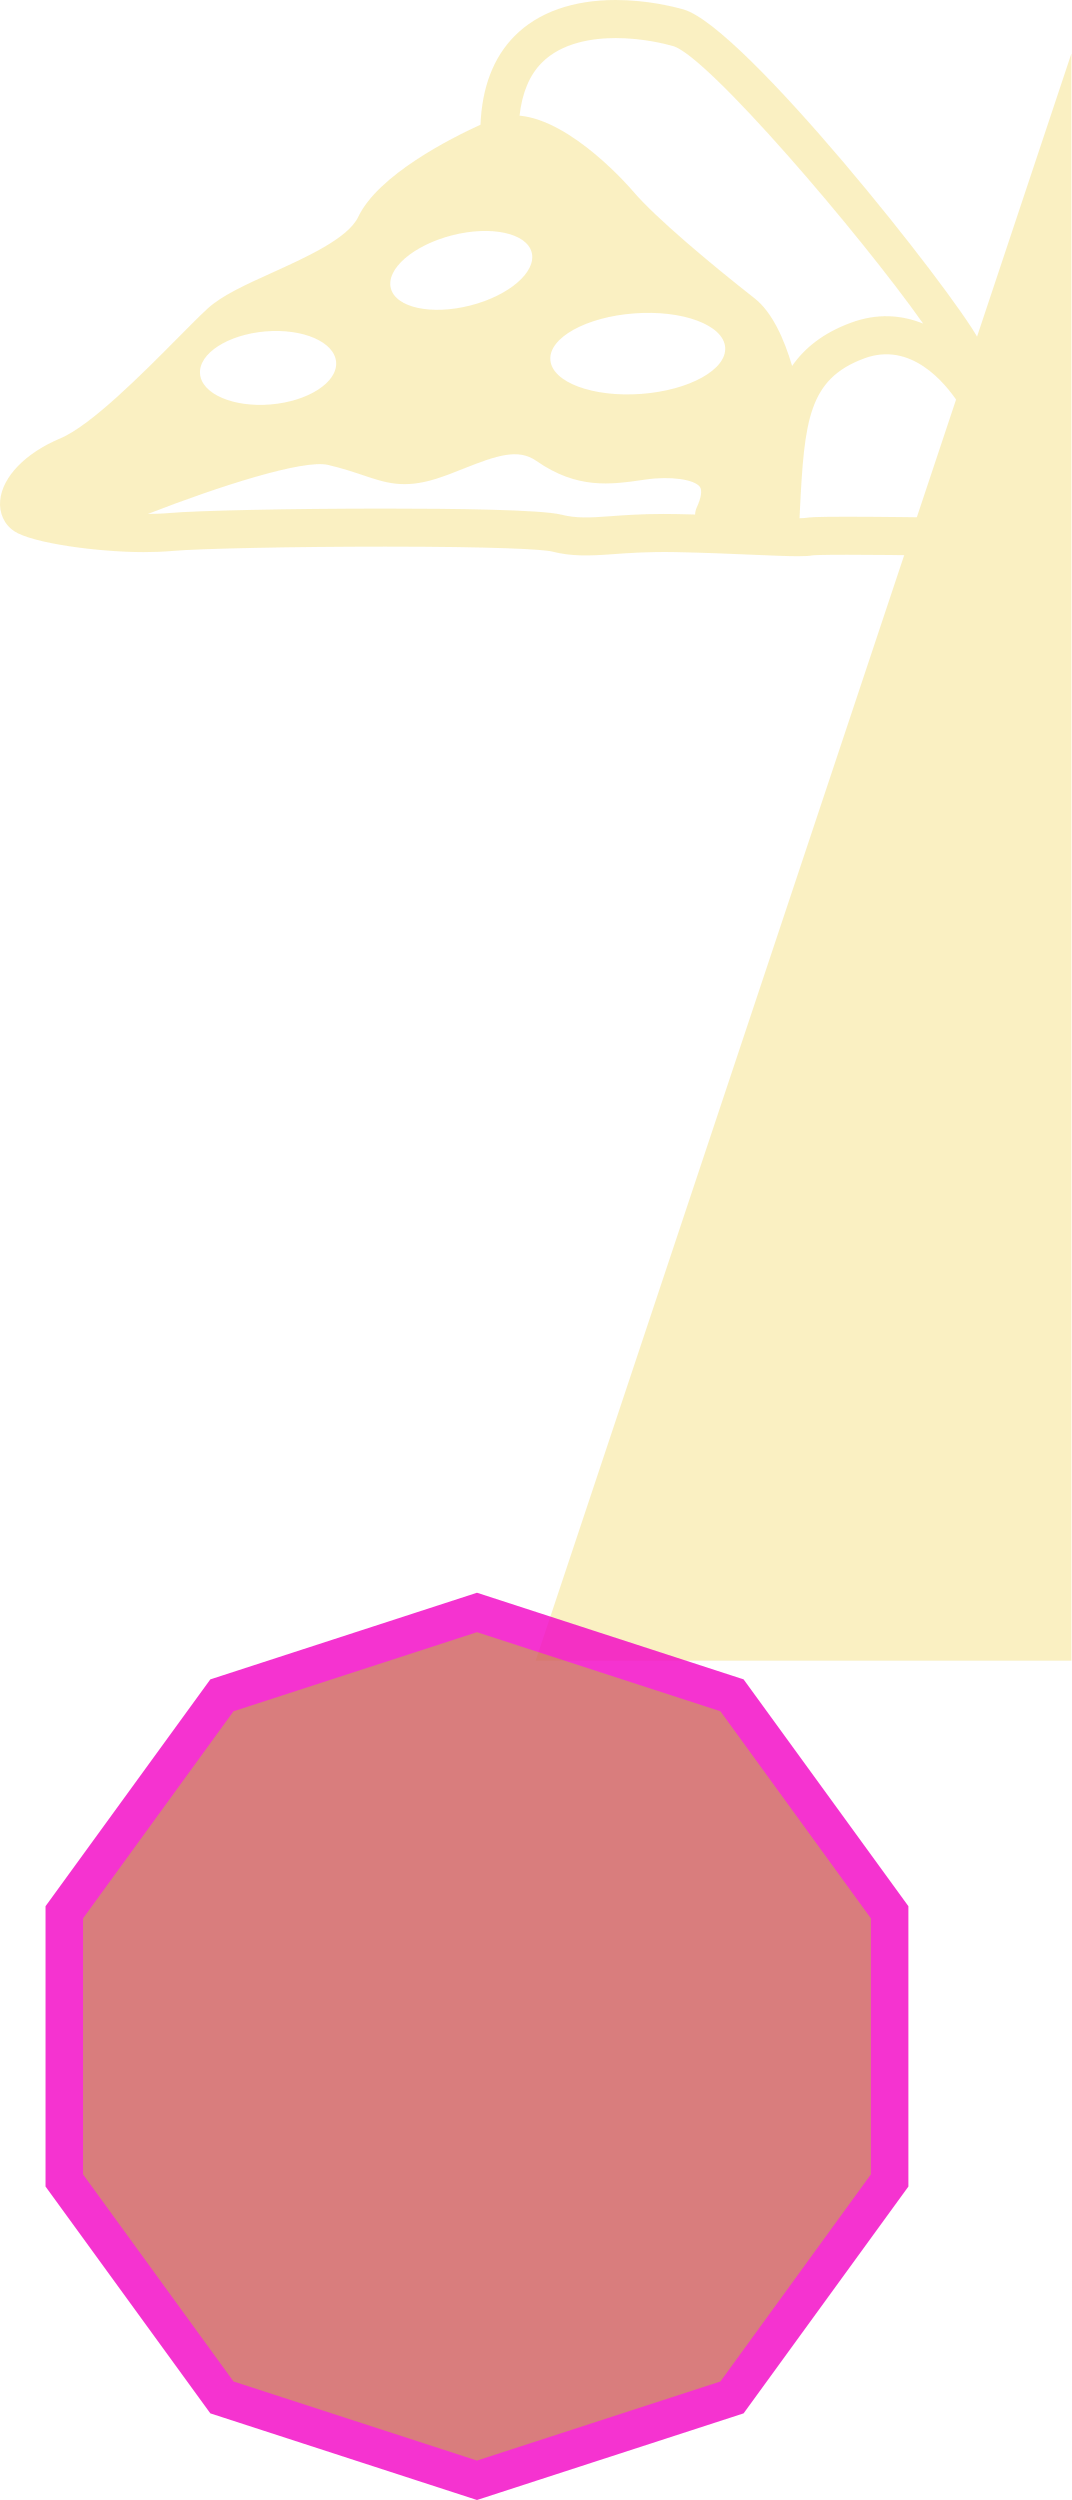
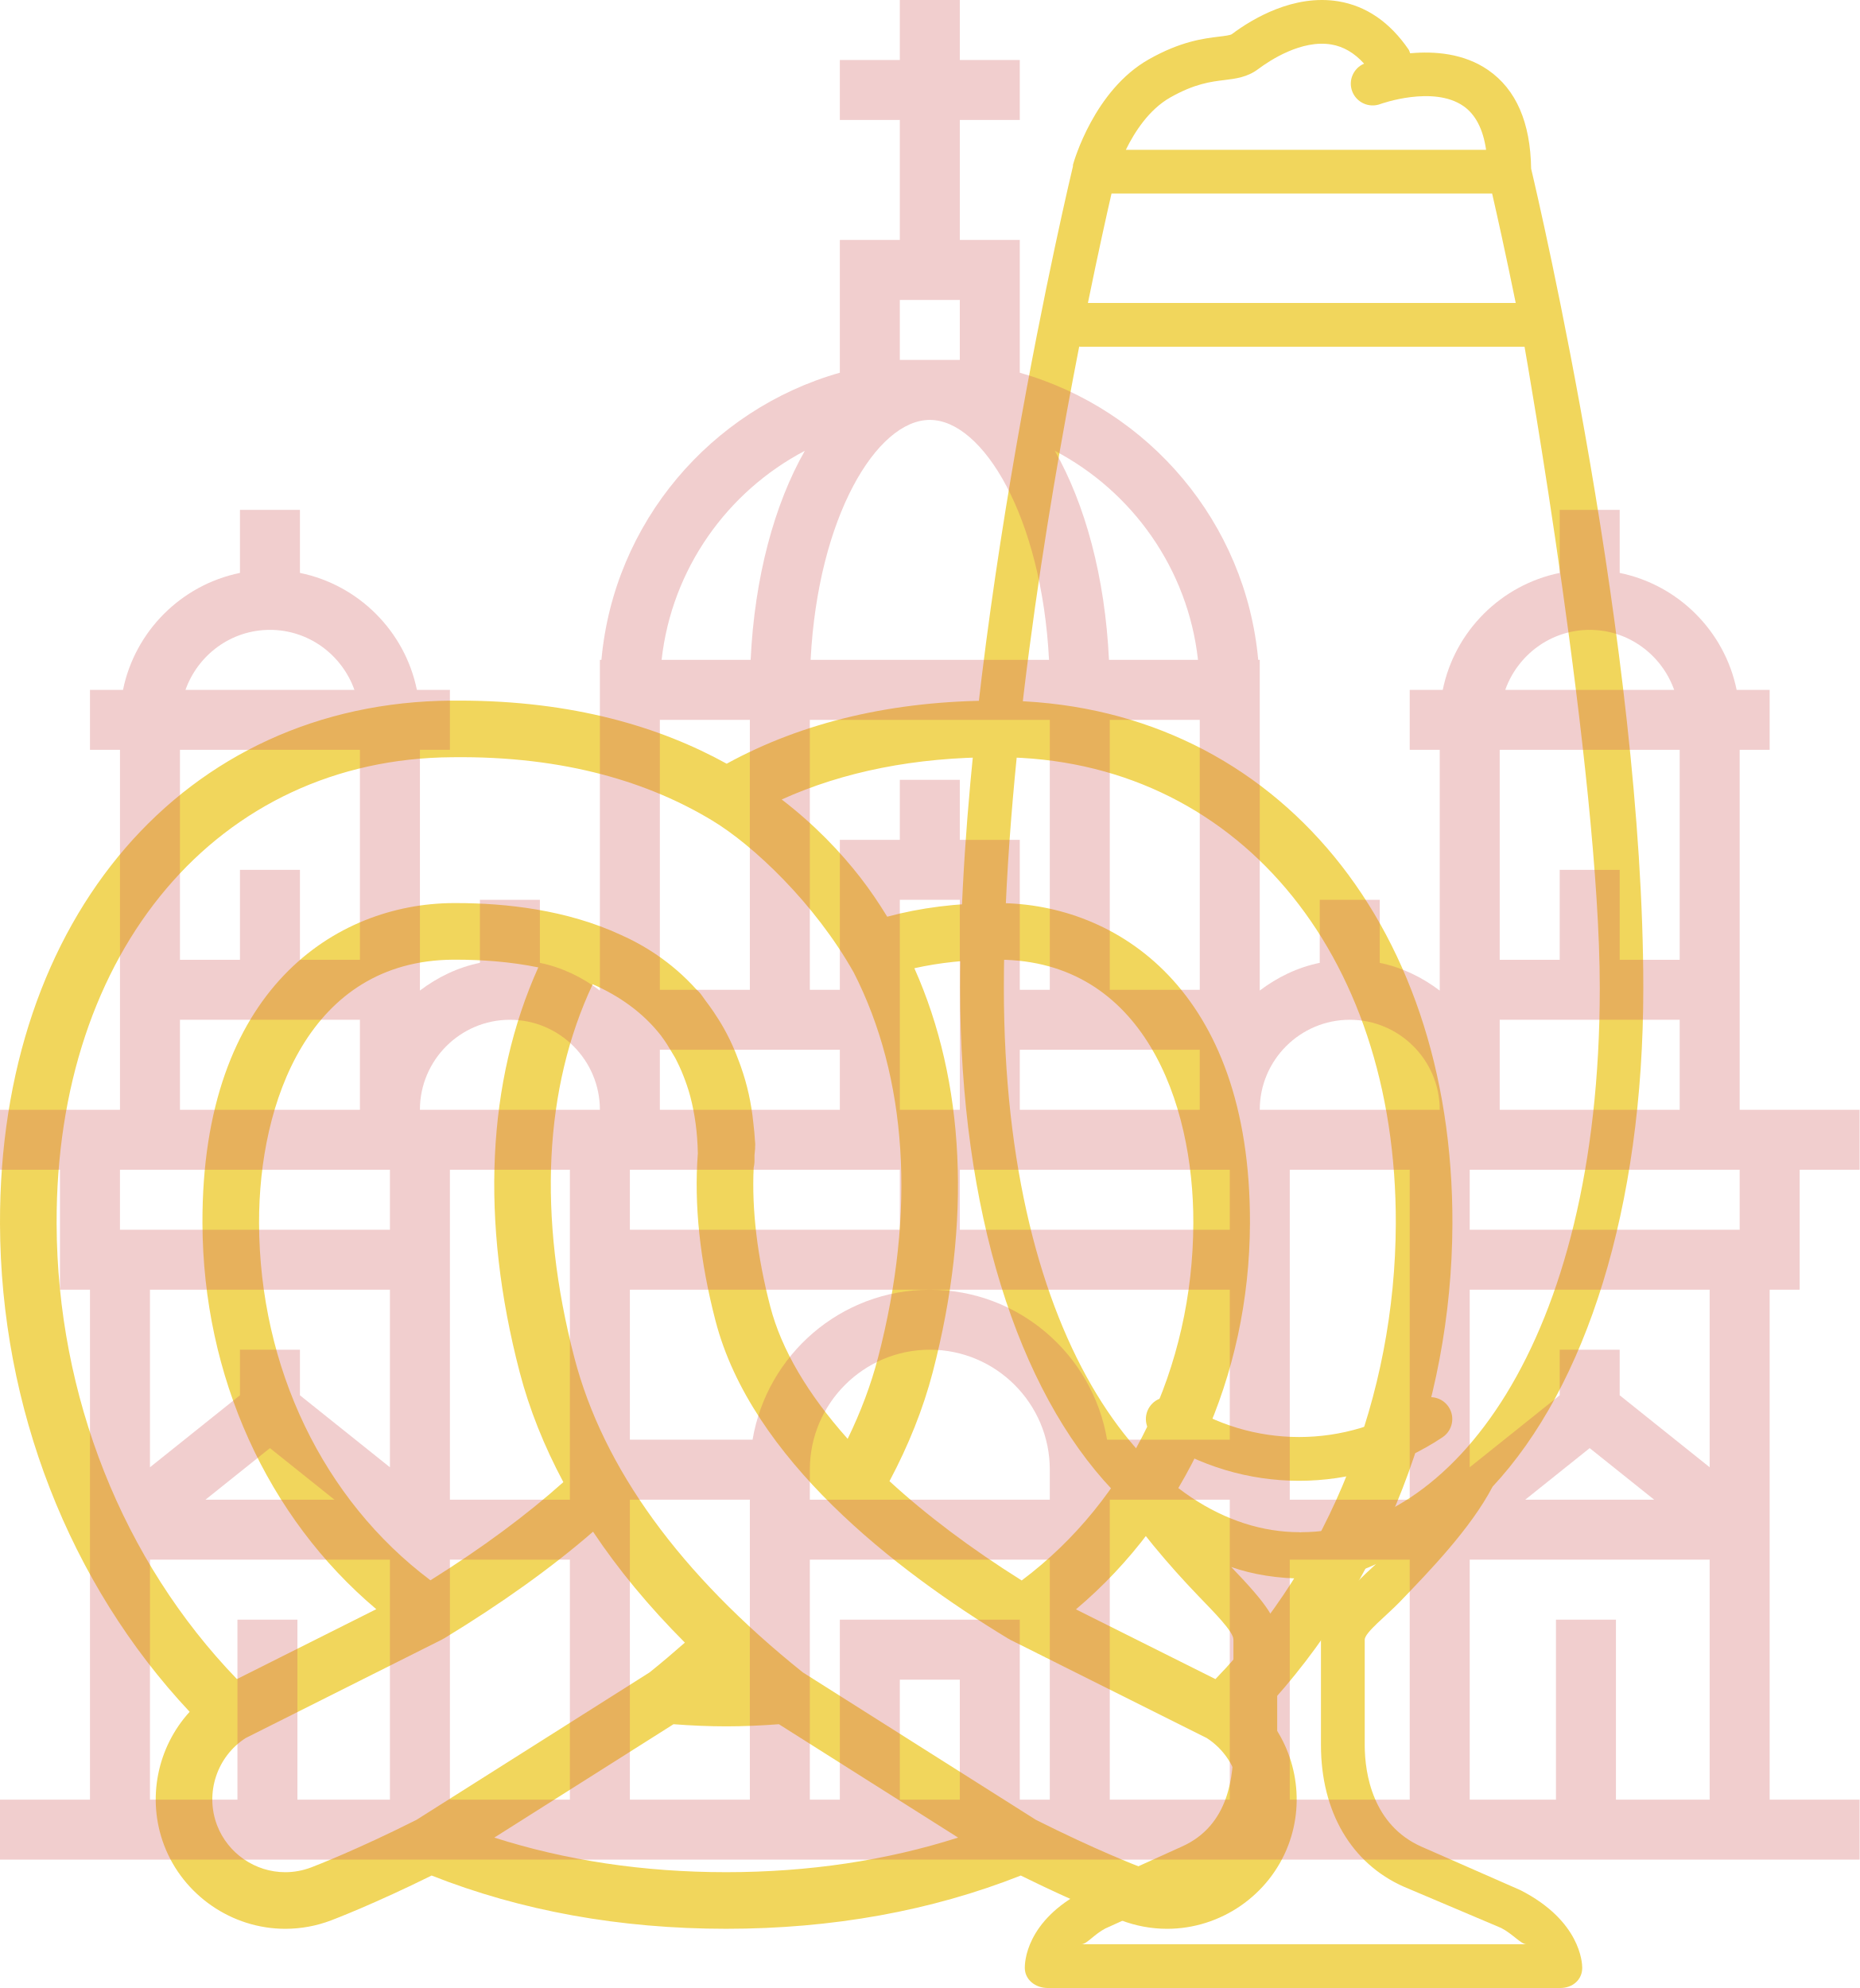
<svg>
-   <g fill="#eecc33" opacity="0.3">
-     <path d="M186.243,76.902 L185.615,72.512 C185.009,69.121 184.104,65.953 182.731,63.432 C177.634,54.043 138.774,4.954 127.603,1.77 C125.732,1.236 120.762,-3.55271368e-15 114.926,-3.55271368e-15 C106.917,-3.55271368e-15 100.385,2.333 96.034,6.749 C92.106,10.732 89.978,16.285 89.693,23.282 C84.179,25.795 70.6,32.636 66.858,40.513 C64.971,44.488 57.136,48.034 50.84,50.887 C45.773,53.183 41.397,55.165 38.721,57.63 C37.284,58.954 35.335,60.92 33.086,63.191 C26.684,69.651 17.007,79.417 11.26,81.831 C4.752,84.563 0.451,88.997 0.031,93.406 C-0.192,95.767 0.787,97.919 2.654,99.158 C6.016,101.392 18.218,103.064 26.879,103.064 C28.706,103.064 30.47,102.995 32.111,102.852 C37.037,102.401 54.867,102.04 71.86,102.04 C92.187,102.04 101.36,102.533 103.042,102.957 C106.567,103.849 109.728,103.802 114.352,103.454 C117.38,103.233 120.905,102.973 126.107,103.064 C131.449,103.17 136.384,103.377 140.445,103.552 C144.059,103.703 146.996,103.831 148.949,103.831 C150.263,103.831 151.1,103.778 151.674,103.672 C151.885,103.645 152.978,103.558 158.124,103.558 C167.335,103.558 182.21,103.831 182.216,103.831 C184.163,103.859 185.583,102.525 185.812,100.723 C185.902,100 187.382,88.04 186.243,76.902 Z M84.427,43.918 C91.691,42.072 98.33,43.509 99.253,47.131 C100.179,50.749 95.044,55.186 87.783,57.03 C80.52,58.876 73.883,57.441 72.957,53.818 C72.035,50.201 77.17,45.768 84.427,43.918 Z M49.537,61.867 C56.556,61.277 62.471,63.841 62.745,67.603 C63.025,71.362 57.562,74.904 50.547,75.497 C43.526,76.089 37.612,73.524 37.339,69.759 C37.061,65.995 42.522,62.464 49.537,61.867 Z M130.064,94.728 C129.863,95.159 129.768,95.607 129.755,96.048 C128.608,96.018 127.442,95.991 126.251,95.964 C125.423,95.947 124.641,95.943 123.888,95.943 C119.578,95.943 116.384,96.182 113.819,96.372 C110.124,96.651 107.574,96.776 104.791,96.074 C101.072,95.133 84.83,94.938 71.861,94.938 C54.399,94.938 36.656,95.305 31.467,95.779 C30.258,95.89 28.941,95.92 27.609,95.938 C40.926,90.753 56.626,85.715 61.241,86.786 C63.972,87.435 66.01,88.121 67.81,88.725 C72.025,90.145 75.362,91.266 81.384,89.387 C83.074,88.861 84.813,88.171 86.571,87.467 C92.751,85.003 96.742,83.675 100.095,86.02 C107.758,91.372 114.022,90.452 120.079,89.578 L120.552,89.514 C125.066,88.854 129.588,89.465 130.637,90.867 C131.109,91.496 130.903,92.905 130.064,94.728 Z M119.71,73.531 C110.698,74.197 103.101,71.383 102.739,67.23 C102.374,63.08 109.383,59.171 118.392,58.503 C127.402,57.828 135.005,60.652 135.366,64.803 C135.731,68.948 128.72,72.863 119.71,73.531 Z M147.864,68.307 C146.395,63.343 144.175,58.282 140.843,55.674 C132.583,49.2 122.302,40.569 118.212,35.75 C117.67,35.113 106.805,22.489 96.986,21.589 C97.452,17.378 98.817,14.061 101.116,11.732 C104.881,7.912 110.707,7.108 114.929,7.108 C119.867,7.108 124.063,8.155 125.644,8.602 C132.075,10.433 160.572,43.759 172.328,60.41 C168.374,58.808 163.797,58.392 158.762,60.273 C153.665,62.177 150.237,64.915 147.864,68.307 Z M179.075,96.67 C174.153,96.595 164.707,96.458 158.124,96.458 C152.142,96.458 151.063,96.567 150.47,96.67 C150.2,96.712 149.774,96.733 149.247,96.741 C149.273,96.282 149.301,95.786 149.316,95.332 C150.147,78.42 150.945,70.782 161.269,66.925 C169.996,63.652 176.361,71.392 178.825,75.116 C179.885,82.312 179.564,91.1 179.075,96.67 Z" />
-     <path d="M200,10v300h-100z" />
+   <g fill="#eecc33" opacity="0.8">
+     <path d="M140.523,194.13 L124.394,186.066 C137.013,175.437 144.455,159.153 144.512,141.437 C144.597,114.247 128.969,104.497 115.541,104.41 L115.174,104.41 C110.593,104.41 106.386,104.957 102.575,105.985 C101.615,104.42 100.592,102.898 99.466,101.449 C97.156,98.48 94.169,95.34 90.375,92.432 C97.522,89.205 105.817,87.547 115.148,87.547 L115.667,87.547 C142.679,87.724 161.474,109.905 161.374,141.49 C161.306,161.413 153.725,180.45 140.523,194.13 M142.823,211.027 C141.584,214.273 138.416,216.455 134.94,216.455 C133.917,216.455 132.907,216.267 131.936,215.899 C131.413,215.7 126.637,213.857 119.76,210.399 L92.81,193.349 C78.62,181.986 69.736,169.749 66.407,156.975 C62.153,140.624 62.892,125.764 68.525,113.795 C71.532,115.113 74.272,117.005 76.377,119.677 C76.39,119.692 76.401,119.71 76.414,119.725 C76.46,119.788 76.504,119.849 76.547,119.911 C76.96,120.452 77.304,121.043 77.658,121.63 C77.791,121.854 77.935,122.079 78.062,122.306 C78.116,122.409 78.171,122.515 78.223,122.622 C78.332,122.827 78.424,123.037 78.526,123.246 C78.709,123.633 78.877,124.038 79.037,124.446 C79.316,125.162 79.576,125.906 79.792,126.715 C79.805,126.761 79.816,126.811 79.829,126.859 C80.324,128.759 80.636,130.911 80.68,133.359 C80.226,139.256 80.915,145.764 82.728,152.725 C86.867,168.634 103.408,181.478 116.56,189.45 C116.584,189.465 116.614,189.47 116.64,189.485 C116.693,189.515 116.739,189.552 116.791,189.581 L139.513,200.943 C142.843,203.085 144.237,207.311 142.823,211.027 M90.05,199.346 L110.769,212.454 C102.494,215.096 93.514,216.453 83.959,216.453 C74.403,216.453 65.423,215.096 57.148,212.454 L77.867,199.346 C79.866,199.499 81.903,199.593 83.959,199.593 C86.018,199.593 88.054,199.499 90.05,199.346 M35.977,215.901 C35.012,216.267 34.002,216.455 32.977,216.455 C29.501,216.455 26.336,214.273 25.096,211.027 C23.681,207.311 25.075,203.085 28.406,200.943 L51.102,189.557 C51.15,189.533 51.192,189.498 51.238,189.472 C51.268,189.452 51.303,189.448 51.334,189.43 C58.034,185.357 63.804,181.218 68.565,177.088 C71.482,181.467 75.027,185.745 79.181,189.912 C77.865,191.069 76.513,192.221 75.097,193.357 L48.157,210.399 C41.282,213.857 36.505,215.7 35.977,215.901 M60.076,158.625 C61.201,162.944 62.907,167.19 65.131,171.357 C60.918,175.125 55.802,178.93 49.767,182.706 C37.375,173.406 30.007,158.134 29.951,141.416 C29.907,127.431 35.758,111.064 52.379,110.955 L52.743,110.955 C55.658,110.955 58.954,111.177 62.235,111.845 C56.288,125.062 55.52,141.13 60.076,158.625 M6.546,141.49 C6.445,109.905 25.238,87.724 52.261,87.547 C65.477,87.379 75.203,90.554 82.327,94.854 C87.092,97.725 94.202,104.436 98.713,112.454 C104.888,124.551 105.924,140.028 101.51,156.975 C100.692,160.119 99.505,163.259 98.002,166.352 C93.414,161.212 90.355,156.05 89.059,151.078 C87.55,145.271 86.904,139.875 87.135,134.997 C87.137,134.988 87.137,134.977 87.14,134.969 C87.188,134.77 87.216,134.567 87.227,134.36 C87.229,134.323 87.225,134.288 87.227,134.255 C87.227,134.244 87.231,134.236 87.231,134.225 C87.233,134.092 87.231,133.965 87.229,133.834 C87.233,133.736 87.229,133.642 87.231,133.546 C87.255,133.291 87.277,133.04 87.303,132.789 C87.312,132.717 87.299,132.645 87.303,132.573 C87.308,132.464 87.323,132.357 87.316,132.246 C87.312,132.189 87.305,132.141 87.301,132.087 C87.301,132.078 87.301,132.069 87.299,132.06 C87.249,131.268 87.181,130.492 87.087,129.737 C86.862,127.527 86.389,125.4 85.665,123.349 C85.547,122.998 85.412,122.657 85.281,122.317 C85.183,122.068 85.095,121.815 84.988,121.569 C84.6,120.637 84.166,119.74 83.682,118.879 C83.503,118.556 83.315,118.252 83.127,117.945 C82.931,117.631 82.728,117.316 82.519,117.009 C82.198,116.535 81.873,116.077 81.535,115.643 C81.349,115.392 81.188,115.139 80.994,114.89 C80.845,114.701 80.68,114.535 80.501,114.386 C77.61,111.162 74.318,109.209 71.756,108.077 C65.512,105.184 58.481,104.41 52.743,104.41 L52.357,104.41 C38.948,104.497 23.321,114.247 23.406,141.437 C23.465,159.14 30.9,175.417 43.503,186.046 L27.392,194.127 C14.192,180.448 6.611,161.411 6.546,141.49 M118.122,182.726 C112.212,179.015 107.093,175.158 102.837,171.246 C105.032,167.114 106.733,162.883 107.842,158.625 C112.382,141.193 111.57,125.057 105.714,111.943 C108.594,111.299 111.749,110.955 115.174,110.955 L115.519,110.955 C132.159,111.064 138.012,127.431 137.966,141.416 C137.912,158.151 130.533,173.43 118.122,182.726 M167.919,141.512 C168.03,106.085 146.562,81.203 115.689,81.002 L115.148,81.002 C103.267,81.002 92.818,83.476 84.015,88.296 C76.334,84.054 66.254,81 53.07,81 C52.784,81 52.496,81 52.208,81.002 C21.357,81.203 -0.113,106.085 0,141.512 C0.07,162.737 8.02,183.086 21.926,197.911 C18.191,202.003 16.933,207.986 18.981,213.359 C21.183,219.125 26.807,223 32.977,223 C34.803,223 36.598,222.668 38.307,222.016 C38.835,221.815 43.37,220.07 49.902,216.841 C60.237,220.927 71.684,222.998 83.959,222.998 C96.233,222.998 107.68,220.927 118.017,216.841 C124.549,220.07 129.085,221.815 129.606,222.014 C131.319,222.668 133.114,223 134.94,223 C141.115,223 146.739,219.125 148.936,213.357 C150.987,207.986 149.728,202.003 145.993,197.911 C159.899,183.086 167.847,162.737 167.919,141.512" />
+     <path d="M133.606,166.168 C132.445,165.391 132.129,163.823 132.905,162.659 C133.68,161.495 135.246,161.184 136.415,161.958 C144.787,167.537 155.598,167.537 163.97,161.958 C165.136,161.184 166.702,161.495 167.479,162.659 C168.256,163.823 167.939,165.391 166.778,166.168 C161.741,169.525 155.97,171.203 150.193,171.203 C144.417,171.203 138.646,169.525 133.606,166.168 Z M182.928,227.51 C182.928,228.909 181.797,229.845 180.397,229.845 L121.128,229.845 C119.729,229.845 118.481,228.906 118.481,227.51 C118.481,226.943 118.562,222.083 125.383,218.591 L136.62,213.501 C142.229,211.014 142.601,205.076 142.601,201.759 L142.601,189.551 C142.601,188.628 140.306,186.348 138.522,184.491 C135.107,180.939 131.392,176.574 128.612,172.253 C117.69,160.726 111,139.984 111,114.226 C111,73.653 123.911,19.796 124.04,19.257 C124.04,19.254 124.043,19.252 124.043,19.249 C124.055,19.173 124.037,19.1 124.058,19.024 C124.154,18.675 126.499,10.444 132.799,6.872 C136.498,4.772 139.167,4.448 140.933,4.236 C141.548,4.162 142.244,4.076 142.416,3.95 C144.794,2.163 149.576,-0.691 154.725,0.152 C157.956,0.686 160.688,2.563 162.854,5.728 C162.945,5.862 162.973,6.017 163.036,6.161 C165.824,5.903 169.245,6.153 172.063,8.107 C175.292,10.343 176.946,14.181 177.02,19.502 C177.948,23.408 189.989,75.02 189.989,114.228 C189.989,139.706 183.365,160.281 172.567,171.878 C170.034,176.719 165.285,181.622 161.794,185.247 C160.276,186.816 157.781,188.749 157.781,189.571 L157.781,201.759 C157.781,205.076 158.725,211.011 164.334,213.501 L175.783,218.531 C182.73,222.083 182.928,226.943 182.928,227.51 Z M125.778,35.029 L175.239,35.029 C174.047,29.185 173.055,24.747 172.511,22.379 L150.191,22.379 L128.506,22.379 C127.962,24.747 126.97,29.185 125.778,35.029 Z M130.163,17.319 L150.191,17.319 L171.813,17.319 C171.466,14.933 170.591,13.232 169.189,12.261 C165.693,9.84 159.651,12.005 159.59,12.028 C158.282,12.519 156.825,11.859 156.331,10.551 C155.856,9.283 156.478,7.889 157.708,7.358 C156.577,6.113 155.324,5.377 153.903,5.141 C150.489,4.575 146.851,6.945 145.457,7.993 C144.202,8.936 142.849,9.098 141.541,9.258 C140.012,9.442 138.115,9.673 135.299,11.269 C132.845,12.661 131.175,15.254 130.163,17.319 Z M116.06,114.223 C116.06,155.532 133.255,177.144 150.239,177.144 C150.279,177.144 150.312,177.164 150.35,177.166 C150.388,177.164 150.421,177.144 150.462,177.144 C167.603,177.144 184.957,155.532 184.957,114.223 C184.954,89.289 176.258,40.089 176.258,40.089 L124.89,40.089 C124.847,40.089 124.812,40.066 124.771,40.066 C121.004,59.328 116.06,89.35 116.06,114.223 Z M176.478,224.785 C175.848,224.785 174.882,223.581 173.554,222.903 L162.285,218.126 C156.273,215.459 152.721,209.496 152.721,201.759 L152.721,189.166 C152.721,186.358 158.801,181.128 159.094,180.822 C154.619,183.089 147.291,182.93 142.348,181.169 C146.629,185.622 147.661,187.304 147.661,189.166 L147.661,201.759 C147.661,209.496 144.68,215.363 138.671,218.027 L127.795,222.961 C126.522,223.616 125.639,224.785 125.029,224.785 L176.478,224.785 Z" />
  </g>
-   <g id="polygons" fill="#D05C5C" fill-rule="nonzero" opacity="0.8">
-     <polygon id="Polygon-2" stroke="#F300C4" stroke-width="7" points="89.036 301 136.646 316.47 166.071 356.97 166.071 407.03 136.646 447.53 89.036 463 41.425 447.53 12 407.03 12 356.97 41.425 316.47" />
+   <g id="polygons" fill="#D05C5C" fill-rule="nonzero" opacity="0.3">
+     <path d="M208.065,149.113 L208.065,135.242 L215,135.242 L215,128.306 L201.129,128.306 L201.129,117.903 L201.129,110.968 L201.129,86.694 L204.597,86.694 L204.597,79.758 L200.779,79.758 C199.395,72.975 194.041,67.621 187.258,66.237 L187.258,58.952 L180.323,58.952 L180.323,66.237 C173.54,67.621 168.185,72.975 166.802,79.758 L162.984,79.758 L162.984,86.694 L166.452,86.694 L166.452,114.526 C164.426,112.993 162.093,111.845 159.516,111.321 L159.516,104.032 L152.581,104.032 L152.581,111.318 C150.004,111.845 147.67,112.989 145.645,114.522 L145.645,76.29 L145.468,76.29 C144.029,60.405 132.815,47.331 117.903,43.09 L117.903,27.742 L110.968,27.742 L110.968,13.871 L117.903,13.871 L117.903,6.935 L110.968,6.935 L110.968,0 L104.032,0 L104.032,6.935 L97.097,6.935 L97.097,13.871 L104.032,13.871 L104.032,27.742 L97.097,27.742 L97.097,43.09 C82.185,47.328 70.971,60.405 69.532,76.29 L69.355,76.29 L69.355,114.526 C67.33,112.993 64.996,111.845 62.419,111.321 L62.419,104.032 L55.484,104.032 L55.484,111.318 C52.907,111.845 50.574,112.989 48.548,114.522 L48.548,86.694 L52.016,86.694 L52.016,79.758 L48.198,79.758 C46.815,72.975 41.46,67.621 34.677,66.237 L34.677,58.952 L27.742,58.952 L27.742,66.237 C20.959,67.621 15.605,72.975 14.221,79.758 L10.403,79.758 L10.403,86.694 L13.871,86.694 L13.871,110.968 L13.871,117.903 L13.871,128.306 L0,128.306 L0,135.242 L6.935,135.242 L6.935,149.113 L10.403,149.113 L10.403,208.065 L0,208.065 L0,215 L215,215 L215,208.065 L204.597,208.065 L204.597,149.113 L208.065,149.113 Z M201.129,142.177 L169.919,142.177 L169.919,135.242 L201.129,135.242 L201.129,142.177 Z M183.79,167.426 L191.243,173.387 L176.338,173.387 L183.79,167.426 Z M110.968,208.065 L104.032,208.065 L104.032,194.194 L110.968,194.194 L110.968,208.065 Z M97.097,187.258 L97.097,208.065 L93.629,208.065 L93.629,180.323 L121.371,180.323 L121.371,208.065 L117.903,208.065 L117.903,187.258 L97.097,187.258 Z M31.21,167.426 L38.662,173.387 L23.758,173.387 L31.21,167.426 Z M107.5,48.548 C113.638,48.548 120.435,59.777 121.281,76.29 L93.719,76.29 C94.565,59.777 101.362,48.548 107.5,48.548 Z M127.994,166.452 C126.337,156.627 117.792,149.113 107.5,149.113 C97.208,149.113 88.667,156.627 87.006,166.452 L72.823,166.452 L72.823,149.113 L107.5,149.113 L142.177,149.113 L142.177,166.452 L127.994,166.452 Z M121.371,173.387 L93.629,173.387 L93.629,169.919 C93.629,162.27 99.85,156.048 107.5,156.048 C115.15,156.048 121.371,162.27 121.371,169.919 L121.371,173.387 Z M117.903,114.435 L117.903,97.097 L110.968,97.097 L110.968,90.161 L104.032,90.161 L104.032,97.097 L97.097,97.097 L97.097,114.435 L93.629,114.435 L93.629,83.226 L121.371,83.226 L121.371,114.435 L117.903,114.435 Z M142.177,142.177 L110.968,142.177 L110.968,135.242 L142.177,135.242 L142.177,142.177 Z M104.032,104.032 L110.968,104.032 L110.968,128.306 L104.032,128.306 L104.032,104.032 Z M104.032,135.242 L104.032,142.177 L72.823,142.177 L72.823,135.242 L104.032,135.242 Z M149.113,135.242 L162.984,135.242 L162.984,173.387 L149.113,173.387 L149.113,135.242 Z M117.903,128.306 L117.903,121.371 L138.71,121.371 L138.71,128.306 L117.903,128.306 Z M138.71,114.435 L128.306,114.435 L128.306,83.226 L138.71,83.226 L138.71,114.435 Z M86.694,114.435 L76.29,114.435 L76.29,83.226 L86.694,83.226 L86.694,114.435 Z M76.29,121.371 L97.097,121.371 L97.097,128.306 L76.29,128.306 L76.29,121.371 Z M65.887,173.387 L52.016,173.387 L52.016,135.242 L65.887,135.242 L65.887,173.387 Z M52.016,180.323 L65.887,180.323 L65.887,208.065 L52.016,208.065 L52.016,180.323 Z M72.823,173.387 L86.694,173.387 L86.694,208.065 L72.823,208.065 L72.823,173.387 Z M128.306,173.387 L142.177,173.387 L142.177,208.065 L128.306,208.065 L128.306,173.387 Z M149.113,180.323 L162.984,180.323 L162.984,208.065 L149.113,208.065 L149.113,180.323 Z M194.194,128.306 L173.387,128.306 L173.387,117.903 L194.194,117.903 L194.194,128.306 Z M183.79,72.823 C188.305,72.823 192.12,75.732 193.555,79.758 L174.029,79.758 C175.461,75.732 179.275,72.823 183.79,72.823 Z M194.194,86.694 L194.194,110.968 L187.258,110.968 L187.258,100.565 L180.323,100.565 L180.323,110.968 L173.387,110.968 L173.387,86.694 L194.194,86.694 Z M156.048,117.903 C161.784,117.903 166.452,122.571 166.452,128.306 L145.645,128.306 C145.645,122.571 150.313,117.903 156.048,117.903 Z M138.505,76.29 L128.213,76.29 C127.762,66.723 125.459,58.286 121.95,52.12 C130.928,56.833 137.336,65.776 138.505,76.29 Z M104.032,41.613 L104.032,34.677 L110.968,34.677 L110.968,41.613 L104.032,41.613 Z M93.046,52.124 C89.537,58.286 87.235,66.723 86.784,76.29 L76.491,76.29 C77.664,65.776 84.072,56.836 93.046,52.124 Z M58.952,117.903 C64.687,117.903 69.355,122.571 69.355,128.306 L48.548,128.306 C48.548,122.571 53.216,117.903 58.952,117.903 Z M31.21,72.823 C35.725,72.823 39.539,75.732 40.975,79.758 L21.445,79.758 C22.88,75.732 26.695,72.823 31.21,72.823 Z M20.806,86.694 L41.613,86.694 L41.613,110.968 L34.677,110.968 L34.677,100.565 L27.742,100.565 L27.742,110.968 L20.806,110.968 L20.806,86.694 Z M20.806,117.903 L41.613,117.903 L41.613,128.306 L20.806,128.306 L20.806,117.903 Z M45.081,135.242 L45.081,142.177 L13.871,142.177 L13.871,135.242 L45.081,135.242 Z M45.081,149.113 L45.081,169.638 L34.677,161.316 L34.677,156.048 L27.742,156.048 L27.742,161.316 L17.339,169.638 L17.339,149.113 L45.081,149.113 Z M17.339,180.323 L45.081,180.323 L45.081,208.065 L34.386,208.065 L34.386,187.258 L27.451,187.258 L27.451,208.065 L17.339,208.065 L17.339,180.323 Z M186.825,208.065 L186.825,187.258 L179.889,187.258 L179.889,208.065 L169.919,208.065 L169.919,180.323 L197.661,180.323 L197.661,208.065 L186.825,208.065 Z M197.661,169.638 L187.258,161.316 L187.258,156.048 L180.323,156.048 L180.323,161.316 L169.919,169.638 L169.919,149.113 L197.661,149.113 L197.661,169.638 Z" />
  </g>
</svg>
